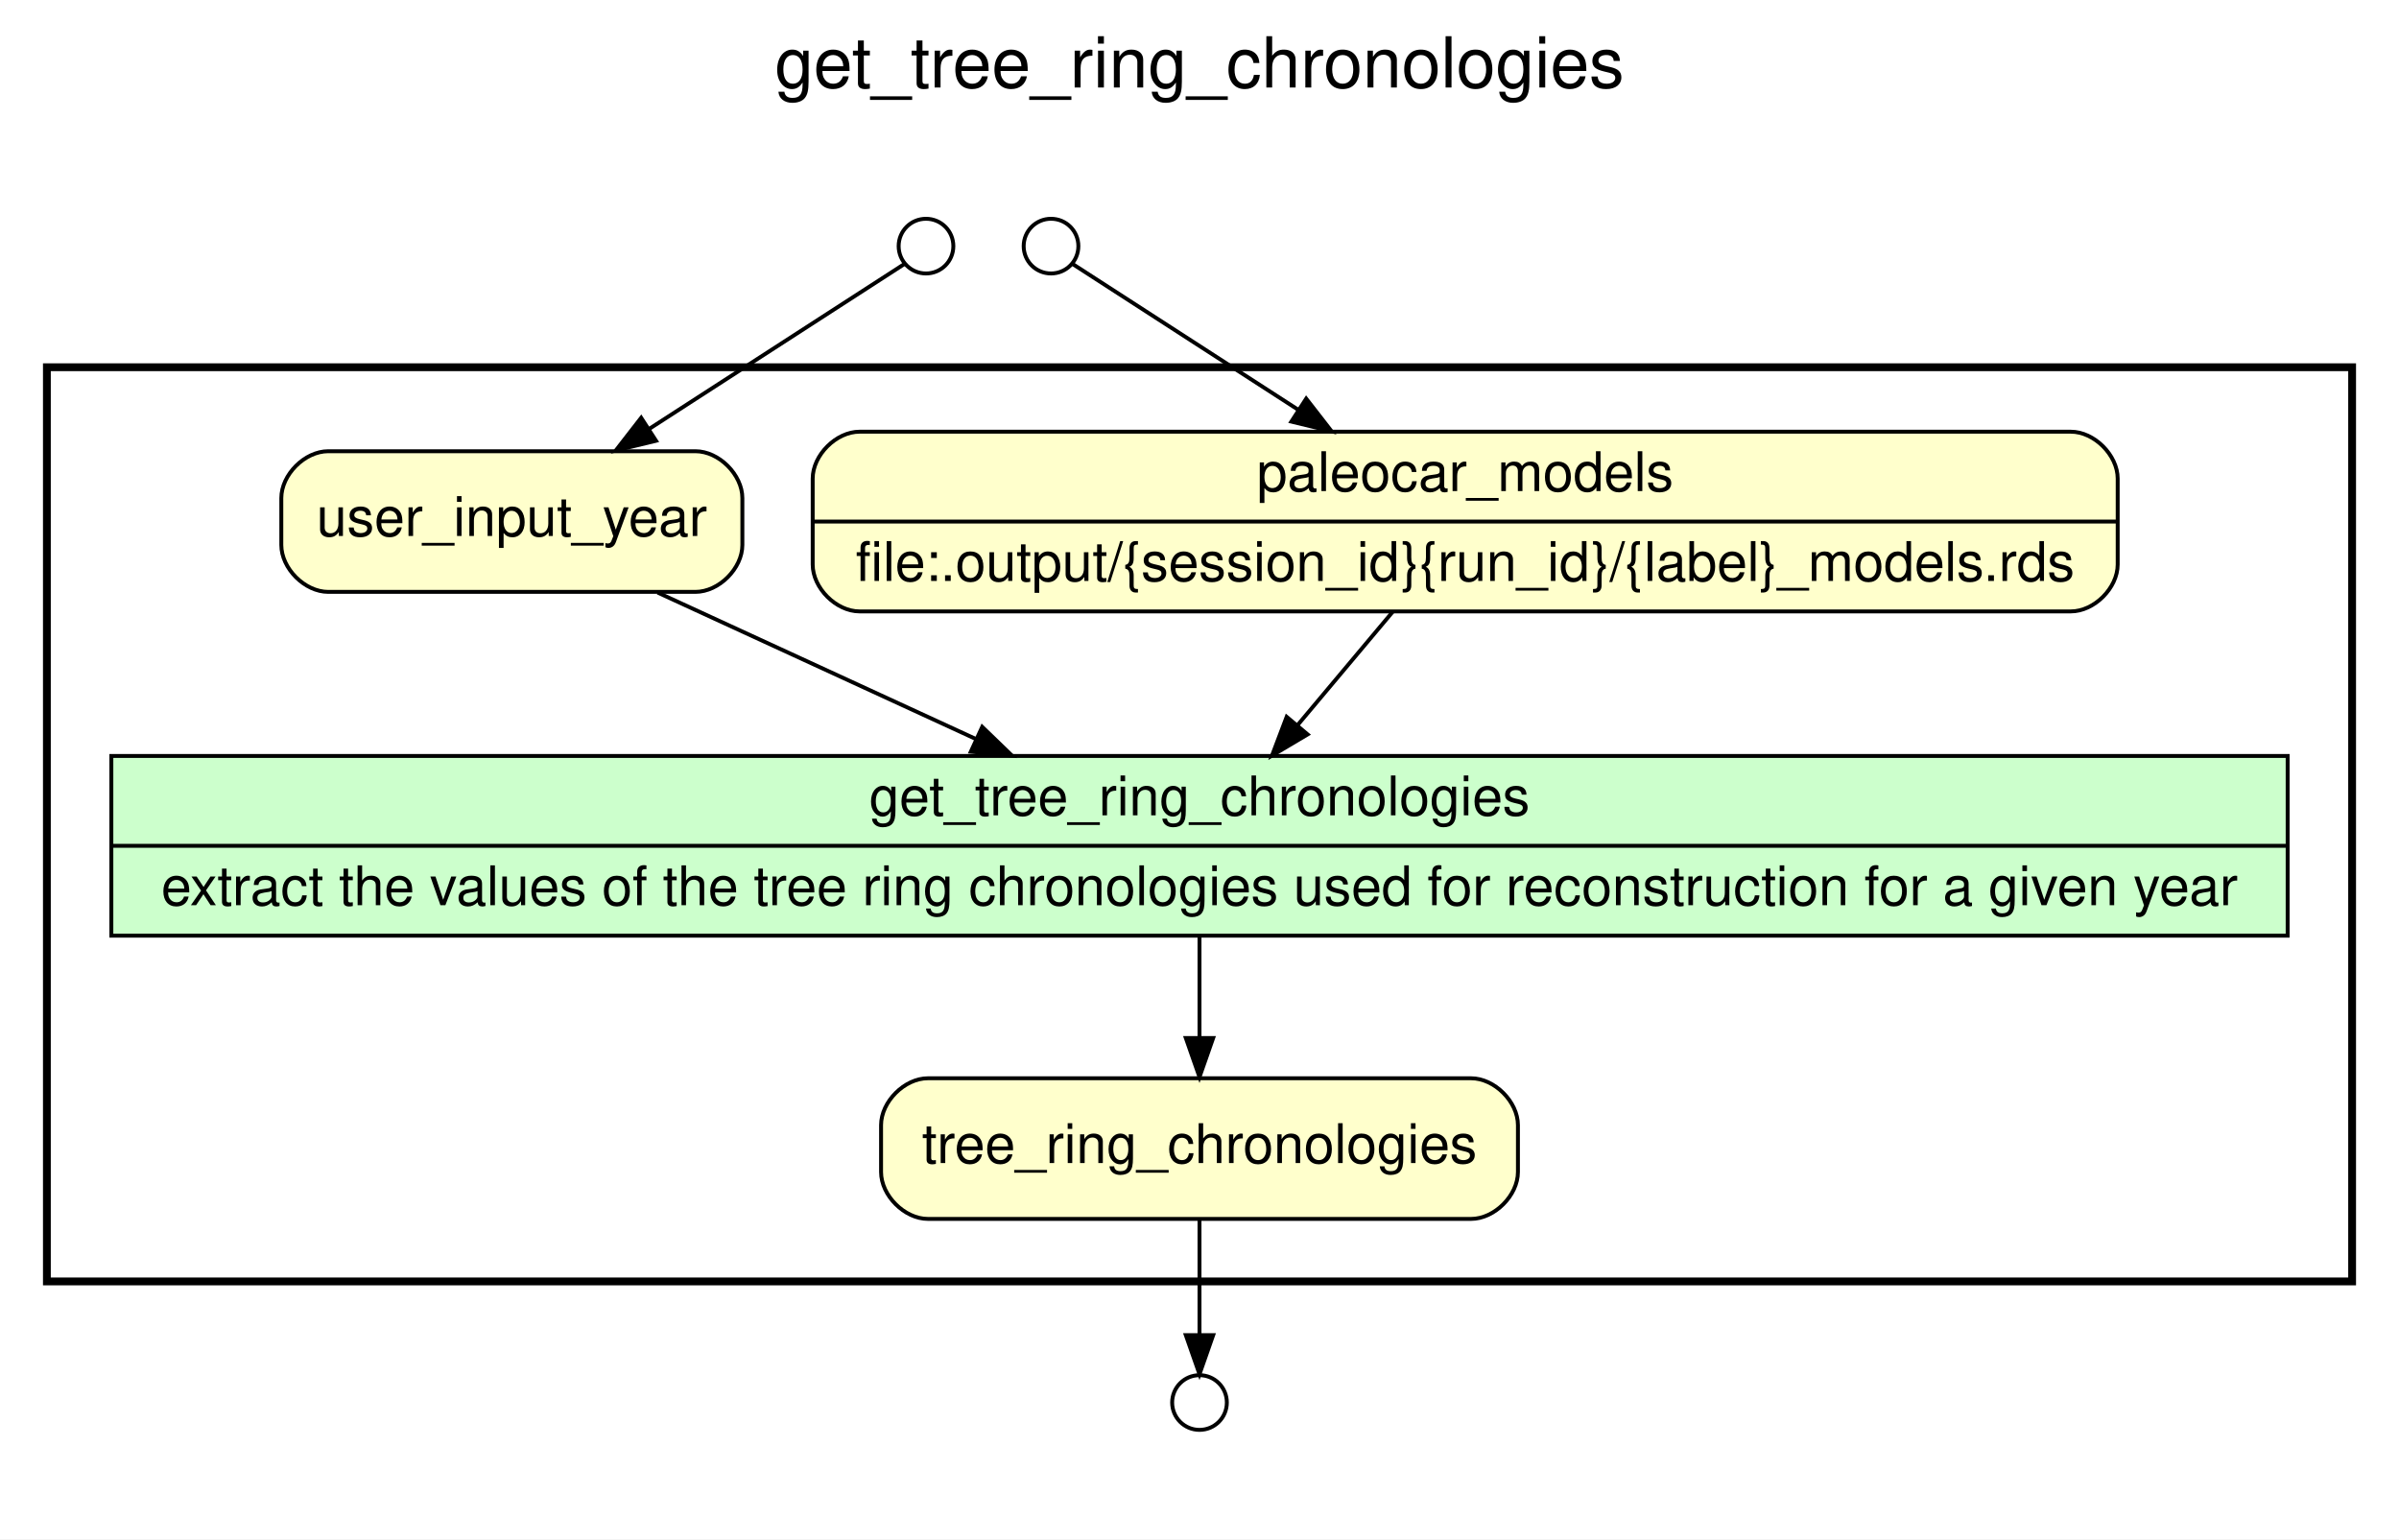
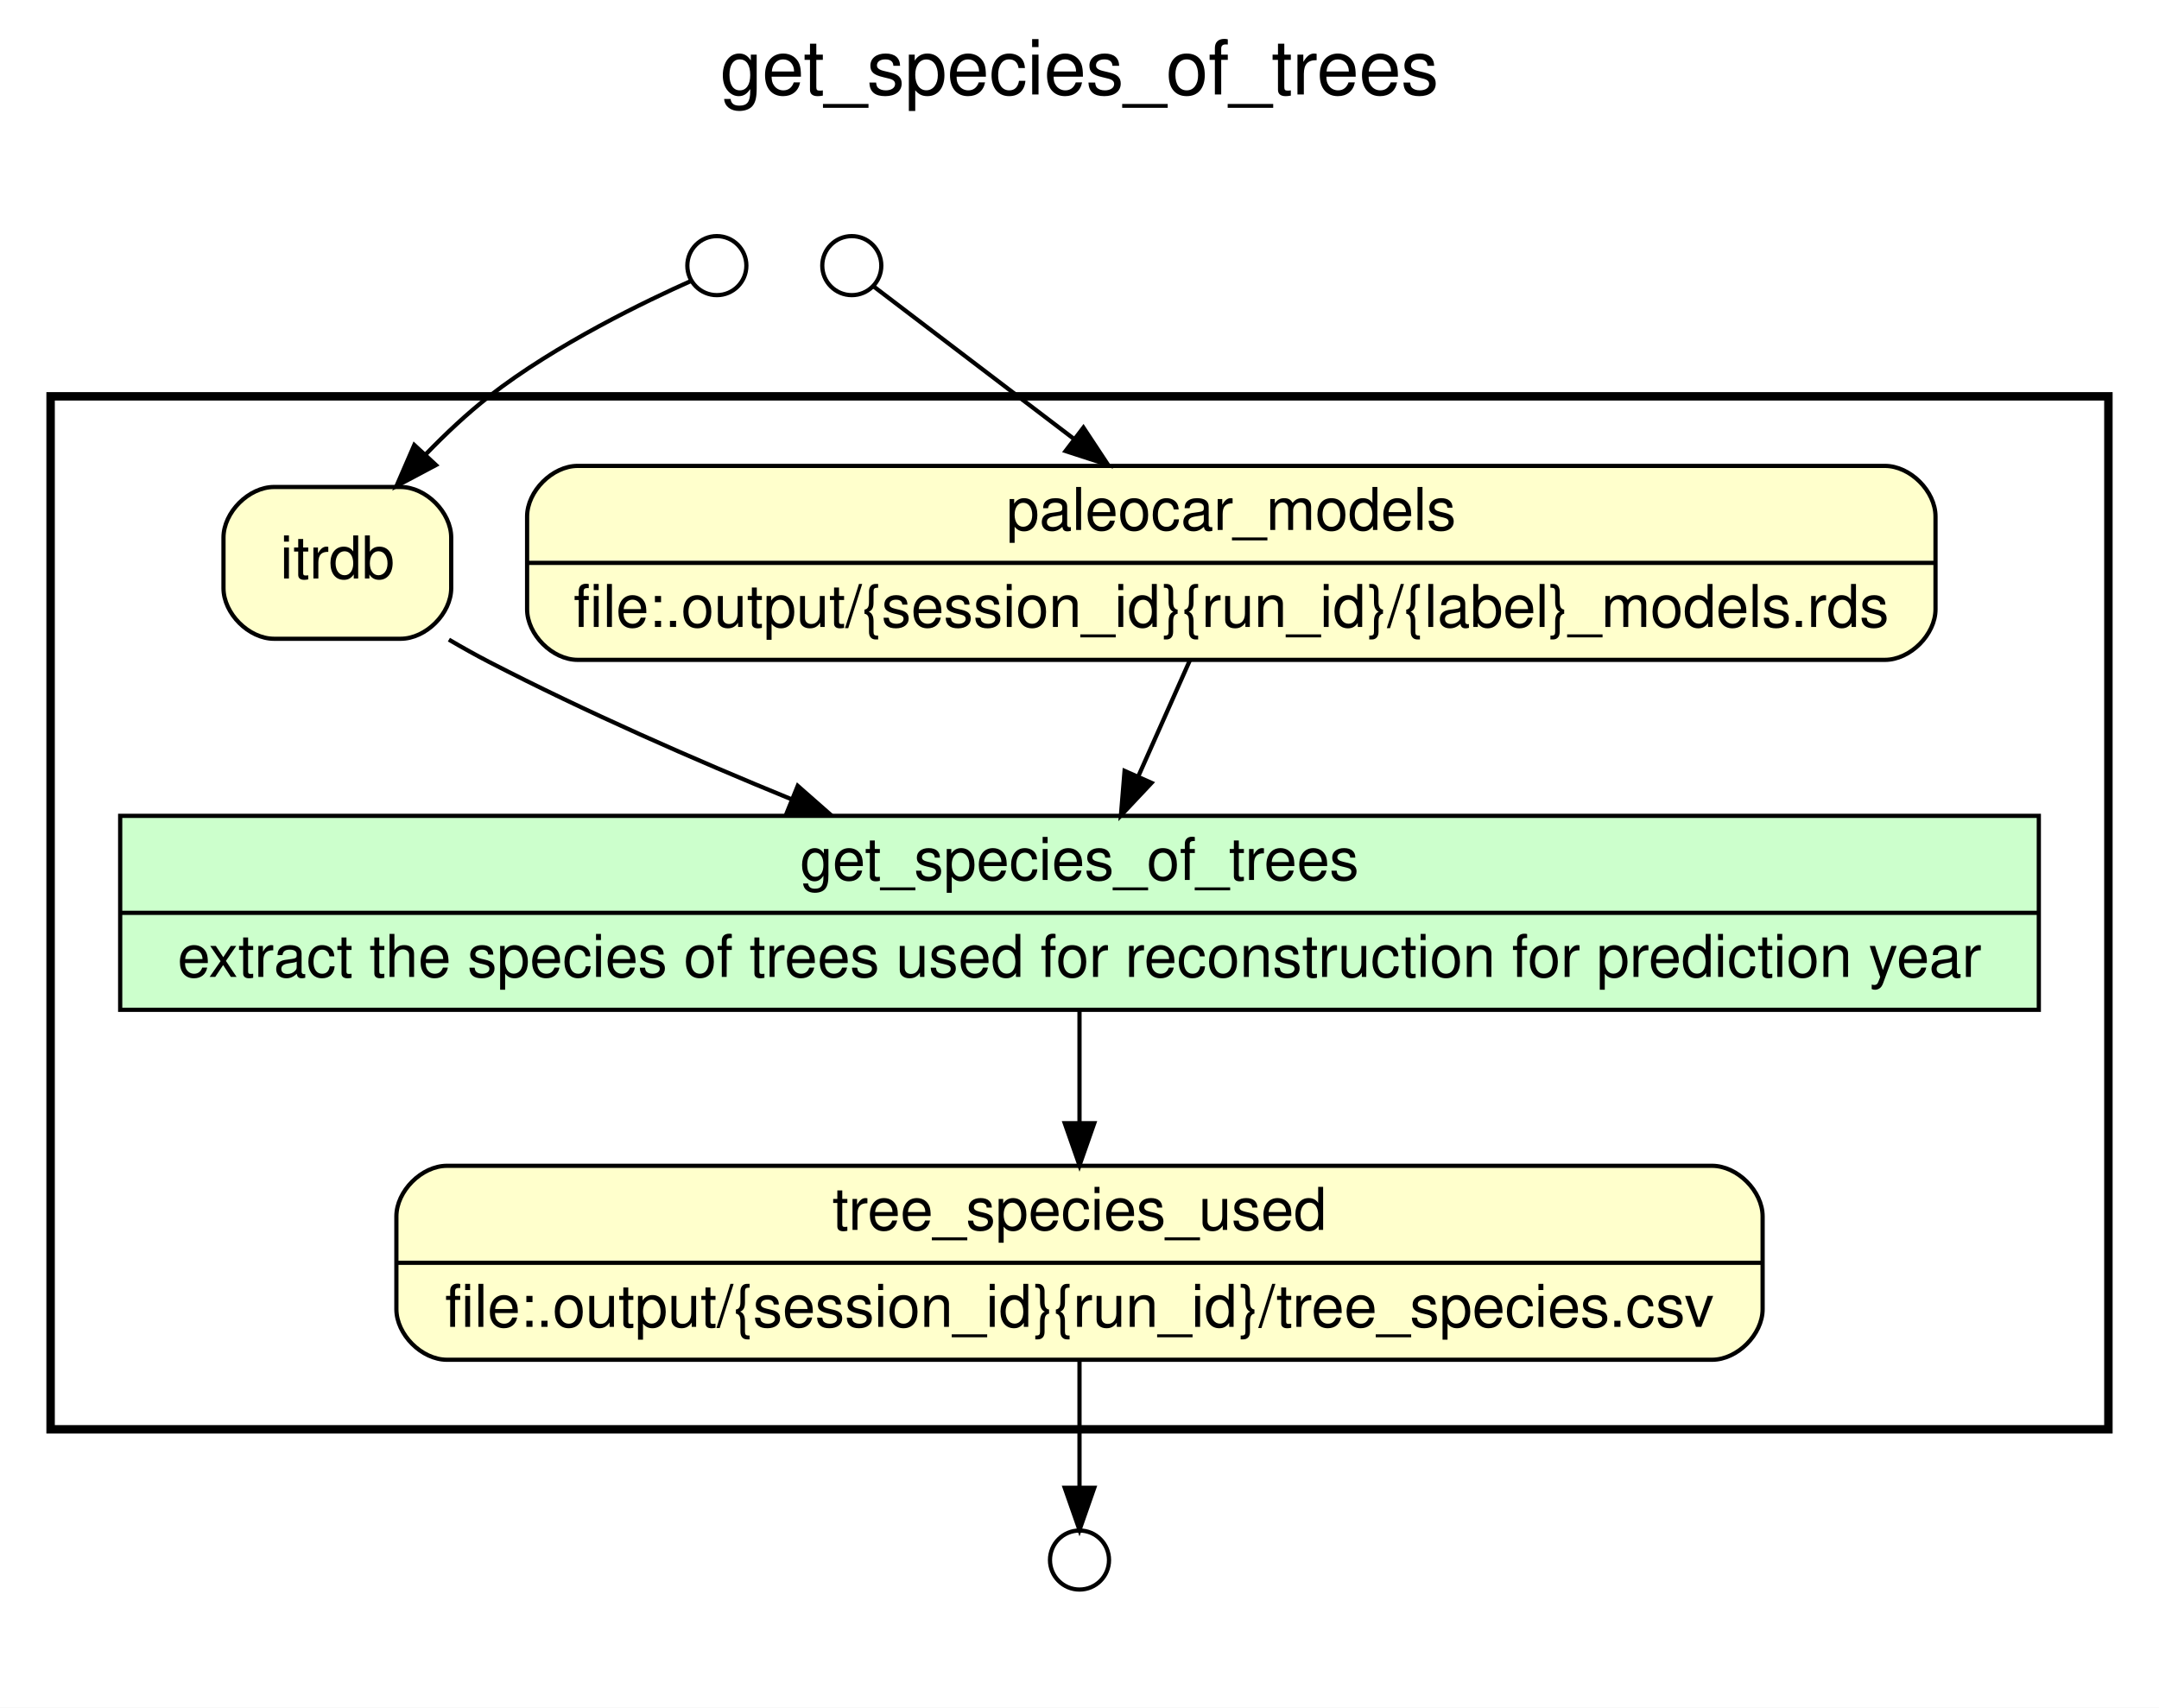
- <svg xmlns="http://www.w3.org/2000/svg" width="614pt" height="394pt" viewBox="0.00 0.00 614.00 394.00">
-   <g id="graph0" class="graph" transform="scale(1 1) rotate(0) translate(4 390)">
-     <polygon fill="white" stroke="none" points="-4,4 -4,-390 610,-390 610,4 -4,4" />
-     <text text-anchor="middle" x="303" y="-367.6" font-family="Helvetica,sans-Serif" font-size="18.00">get_tree_ring_chronologies</text>
+ <svg xmlns="http://www.w3.org/2000/svg" width="512pt" height="405pt" viewBox="0.00 0.00 512.00 405.00">
+   <g id="graph0" class="graph" transform="scale(1 1) rotate(0) translate(4 401)">
+     <polygon fill="white" stroke="none" points="-4,4 -4,-401 508,-401 508,4 -4,4" />
+     <text text-anchor="middle" x="252" y="-378.6" font-family="Helvetica,sans-Serif" font-size="18.00">get_species_of_trees</text>
    <g id="clust1" class="cluster">
-       <polygon fill="none" stroke="black" stroke-width="2" points="8,-62 8,-296 598,-296 598,-62 8,-62" />
+       <polygon fill="none" stroke="black" stroke-width="2" points="8,-62 8,-307 496,-307 496,-62 8,-62" />
    </g>
    <g id="clust2" class="cluster">
-       <polygon fill="none" stroke="black" stroke-width="0" points="16,-70 16,-288 590,-288 590,-70 16,-70" />
+       <polygon fill="none" stroke="black" stroke-width="0" points="16,-70 16,-299 488,-299 488,-70 16,-70" />
    </g>
    <g id="clust3" class="cluster">
-       <polygon fill="none" stroke="black" stroke-width="0" points="210,-304 210,-350 288,-350 288,-304 210,-304" />
+       <polygon fill="none" stroke="black" stroke-width="0" points="143,-315 143,-361 221,-361 221,-315 143,-315" />
    </g>
    <g id="clust4" class="cluster">
-       <polygon fill="none" stroke="black" stroke-width="0" points="218,-312 218,-342 280,-342 280,-312 218,-312" />
+       <polygon fill="none" stroke="black" stroke-width="0" points="151,-323 151,-353 213,-353 213,-323 151,-323" />
    </g>
    <g id="clust5" class="cluster">
-       <polygon fill="none" stroke="black" stroke-width="0" points="280,-8 280,-54 326,-54 326,-8 280,-8" />
+       <polygon fill="none" stroke="black" stroke-width="0" points="229,-8 229,-54 275,-54 275,-8 229,-8" />
    </g>
    <g id="clust6" class="cluster">
-       <polygon fill="none" stroke="black" stroke-width="0" points="288,-16 288,-46 318,-46 318,-16 288,-16" />
+       <polygon fill="none" stroke="black" stroke-width="0" points="237,-16 237,-46 267,-46 267,-16 237,-16" />
    </g>
    <g id="node1" class="node">
-       <polygon fill="#ccffcc" stroke="black" points="24.5,-150.5 24.5,-196.5 581.5,-196.5 581.5,-150.5 24.5,-150.5" />
-       <text text-anchor="middle" x="303" y="-181.3" font-family="Helvetica,sans-Serif" font-size="14.00">get_tree_ring_chronologies</text>
-       <polyline fill="none" stroke="black" points="24.5,-173.5 581.5,-173.5 " />
-       <text text-anchor="middle" x="303" y="-158.3" font-family="Helvetica,sans-Serif" font-size="14.00">extract the values of the tree ring chronologies used for reconstruction for a given year</text>
+       <polygon fill="#ccffcc" stroke="black" points="24.5,-161.5 24.5,-207.5 479.5,-207.5 479.5,-161.5 24.5,-161.5" />
+       <text text-anchor="middle" x="252" y="-192.3" font-family="Helvetica,sans-Serif" font-size="14.00">get_species_of_trees</text>
+       <polyline fill="none" stroke="black" points="24.5,-184.5 479.5,-184.5 " />
+       <text text-anchor="middle" x="252" y="-169.3" font-family="Helvetica,sans-Serif" font-size="14.00">extract the species of trees used for reconstruction for prediction year</text>
    </g>
    <g id="node2" class="node">
-       <path fill="#ffffcc" stroke="black" d="M372.5,-114C372.5,-114 233.5,-114 233.5,-114 227.5,-114 221.5,-108 221.5,-102 221.5,-102 221.5,-90 221.5,-90 221.5,-84 227.5,-78 233.5,-78 233.5,-78 372.5,-78 372.5,-78 378.5,-78 384.5,-84 384.5,-90 384.5,-90 384.5,-102 384.5,-102 384.5,-108 378.5,-114 372.5,-114" />
-       <text text-anchor="middle" x="303" y="-92.3" font-family="Helvetica,sans-Serif" font-size="14.00">tree_ring_chronologies</text>
+       <path fill="#ffffcc" stroke="black" d="M102,-78.5C102,-78.5 402,-78.5 402,-78.5 408,-78.5 414,-84.5 414,-90.5 414,-90.5 414,-112.5 414,-112.5 414,-118.5 408,-124.5 402,-124.5 402,-124.5 102,-124.5 102,-124.5 96,-124.5 90,-118.5 90,-112.5 90,-112.5 90,-90.5 90,-90.5 90,-84.5 96,-78.5 102,-78.5" />
+       <text text-anchor="middle" x="252" y="-109.3" font-family="Helvetica,sans-Serif" font-size="14.00">tree_species_used</text>
+       <polyline fill="none" stroke="black" points="90,-101.5 414,-101.5 " />
+       <text text-anchor="middle" x="252" y="-86.3" font-family="Helvetica,sans-Serif" font-size="14.00">file:.output/{session_id}{run_id}/tree_species.csv</text>
    </g>
    <g id="edge1" class="edge">
-       <path fill="none" stroke="black" d="M303,-150.256C303,-142.182 303,-132.962 303,-124.489" />
-       <polygon fill="black" stroke="black" points="306.5,-124.298 303,-114.298 299.5,-124.298 306.5,-124.298" />
+       <path fill="none" stroke="black" d="M252,-161.366C252,-153.152 252,-143.658 252,-134.725" />
+       <polygon fill="black" stroke="black" points="255.5,-134.607 252,-124.607 248.5,-134.607 255.5,-134.607" />
    </g>
    <g id="node7" class="node">
-       <ellipse fill="#ffffff" stroke="black" cx="303" cy="-31" rx="7" ry="7" />
+       <ellipse fill="#ffffff" stroke="black" cx="252" cy="-31" rx="7" ry="7" />
    </g>
    <g id="edge6" class="edge">
-       <path fill="none" stroke="black" d="M303,-77.785C303,-68.666 303,-57.52 303,-48.508" />
-       <polygon fill="black" stroke="black" points="306.5,-48.242 303,-38.242 299.5,-48.242 306.5,-48.242" />
+       <path fill="none" stroke="black" d="M252,-78.449C252,-68.659 252,-57.34 252,-48.326" />
+       <polygon fill="black" stroke="black" points="255.5,-48.128 252,-38.128 248.5,-48.128 255.5,-48.128" />
    </g>
    <g id="node3" class="node">
-       <path fill="#ffffcc" stroke="black" d="M216,-233.5C216,-233.5 526,-233.5 526,-233.5 532,-233.5 538,-239.5 538,-245.5 538,-245.5 538,-267.5 538,-267.5 538,-273.5 532,-279.5 526,-279.5 526,-279.5 216,-279.5 216,-279.5 210,-279.5 204,-273.5 204,-267.5 204,-267.5 204,-245.5 204,-245.5 204,-239.5 210,-233.5 216,-233.5" />
-       <text text-anchor="middle" x="371" y="-264.3" font-family="Helvetica,sans-Serif" font-size="14.00">paleocar_models</text>
-       <polyline fill="none" stroke="black" points="204,-256.5 538,-256.5 " />
-       <text text-anchor="middle" x="371" y="-241.3" font-family="Helvetica,sans-Serif" font-size="14.00">file:.output/{session_id}{run_id}/{label}_models.rds</text>
+       <path fill="#ffffcc" stroke="black" d="M133,-244.5C133,-244.5 443,-244.5 443,-244.5 449,-244.5 455,-250.5 455,-256.5 455,-256.5 455,-278.5 455,-278.5 455,-284.5 449,-290.5 443,-290.5 443,-290.5 133,-290.5 133,-290.5 127,-290.5 121,-284.5 121,-278.5 121,-278.5 121,-256.5 121,-256.5 121,-250.5 127,-244.5 133,-244.5" />
+       <text text-anchor="middle" x="288" y="-275.3" font-family="Helvetica,sans-Serif" font-size="14.00">paleocar_models</text>
+       <polyline fill="none" stroke="black" points="121,-267.5 455,-267.5 " />
+       <text text-anchor="middle" x="288" y="-252.3" font-family="Helvetica,sans-Serif" font-size="14.00">file:.output/{session_id}{run_id}/{label}_models.rds</text>
    </g>
    <g id="edge2" class="edge">
-       <path fill="none" stroke="black" d="M352.419,-233.366C344.923,-224.437 336.158,-213.997 328.109,-204.409" />
-       <polygon fill="black" stroke="black" points="330.669,-202.015 321.559,-196.607 325.308,-206.516 330.669,-202.015" />
+       <path fill="none" stroke="black" d="M278.163,-244.366C274.393,-235.884 270.017,-226.037 265.935,-216.853" />
+       <polygon fill="black" stroke="black" points="269.085,-215.323 261.825,-207.607 262.688,-218.166 269.085,-215.323" />
    </g>
    <g id="node4" class="node">
-       <path fill="#ffffcc" stroke="black" d="M174,-274.5C174,-274.5 80,-274.5 80,-274.5 74,-274.5 68,-268.5 68,-262.5 68,-262.5 68,-250.5 68,-250.5 68,-244.5 74,-238.5 80,-238.5 80,-238.5 174,-238.5 174,-238.5 180,-238.5 186,-244.5 186,-250.5 186,-250.5 186,-262.5 186,-262.5 186,-268.5 180,-274.5 174,-274.5" />
-       <text text-anchor="middle" x="127" y="-252.8" font-family="Helvetica,sans-Serif" font-size="14.00">user_input_year</text>
+       <path fill="#ffffcc" stroke="black" d="M91,-285.5C91,-285.5 61,-285.5 61,-285.5 55,-285.5 49,-279.5 49,-273.5 49,-273.5 49,-261.5 49,-261.5 49,-255.5 55,-249.5 61,-249.5 61,-249.5 91,-249.5 91,-249.5 97,-249.5 103,-255.5 103,-261.5 103,-261.5 103,-273.5 103,-273.5 103,-279.5 97,-285.5 91,-285.5" />
+       <text text-anchor="middle" x="76" y="-263.8" font-family="Helvetica,sans-Serif" font-size="14.00">itrdb</text>
    </g>
    <g id="edge3" class="edge">
-       <path fill="none" stroke="black" d="M164.325,-238.322C187.974,-227.438 219.029,-213.146 245.755,-200.846" />
-       <polygon fill="black" stroke="black" points="247.388,-203.947 255.009,-196.587 244.462,-197.588 247.388,-203.947" />
+       <path fill="none" stroke="black" d="M102.454,-249.294C105.628,-247.431 108.857,-245.625 112,-244 134.828,-232.197 160.589,-220.894 183.732,-211.424" />
+       <polygon fill="black" stroke="black" points="185.179,-214.614 193.135,-207.617 182.552,-208.126 185.179,-214.614" />
    </g>
    <g id="node5" class="node">
-       <ellipse fill="#ffffff" stroke="black" cx="265" cy="-327" rx="7" ry="7" />
+       <ellipse fill="#ffffff" stroke="black" cx="198" cy="-338" rx="7" ry="7" />
    </g>
    <g id="edge4" class="edge">
-       <path fill="none" stroke="black" d="M270.402,-322.509C281.139,-315.571 306.056,-299.469 328.403,-285.027" />
-       <polygon fill="black" stroke="black" points="330.309,-287.963 336.808,-279.596 326.509,-282.084 330.309,-287.963" />
+       <path fill="none" stroke="black" d="M203.097,-333.121C212.255,-326.151 232.247,-310.934 250.532,-297.017" />
+       <polygon fill="black" stroke="black" points="252.93,-299.59 258.768,-290.749 248.691,-294.02 252.93,-299.59" />
    </g>
    <g id="node6" class="node">
-       <ellipse fill="#ffffff" stroke="black" cx="233" cy="-327" rx="7" ry="7" />
+       <ellipse fill="#ffffff" stroke="black" cx="166" cy="-338" rx="7" ry="7" />
    </g>
    <g id="edge5" class="edge">
-       <path fill="none" stroke="black" d="M227.598,-322.509C215.649,-314.787 186.138,-295.716 162.15,-280.215" />
-       <polygon fill="black" stroke="black" points="163.904,-277.181 153.605,-274.693 160.104,-283.06 163.904,-277.181" />
+       <path fill="none" stroke="black" d="M159.957,-334.401C149.564,-329.772 127.891,-319.41 112,-307 106.794,-302.934 101.661,-298.1 96.975,-293.254" />
+       <polygon fill="black" stroke="black" points="99.388,-290.708 90.031,-285.738 94.246,-295.458 99.388,-290.708" />
    </g>
  </g>
</svg>
